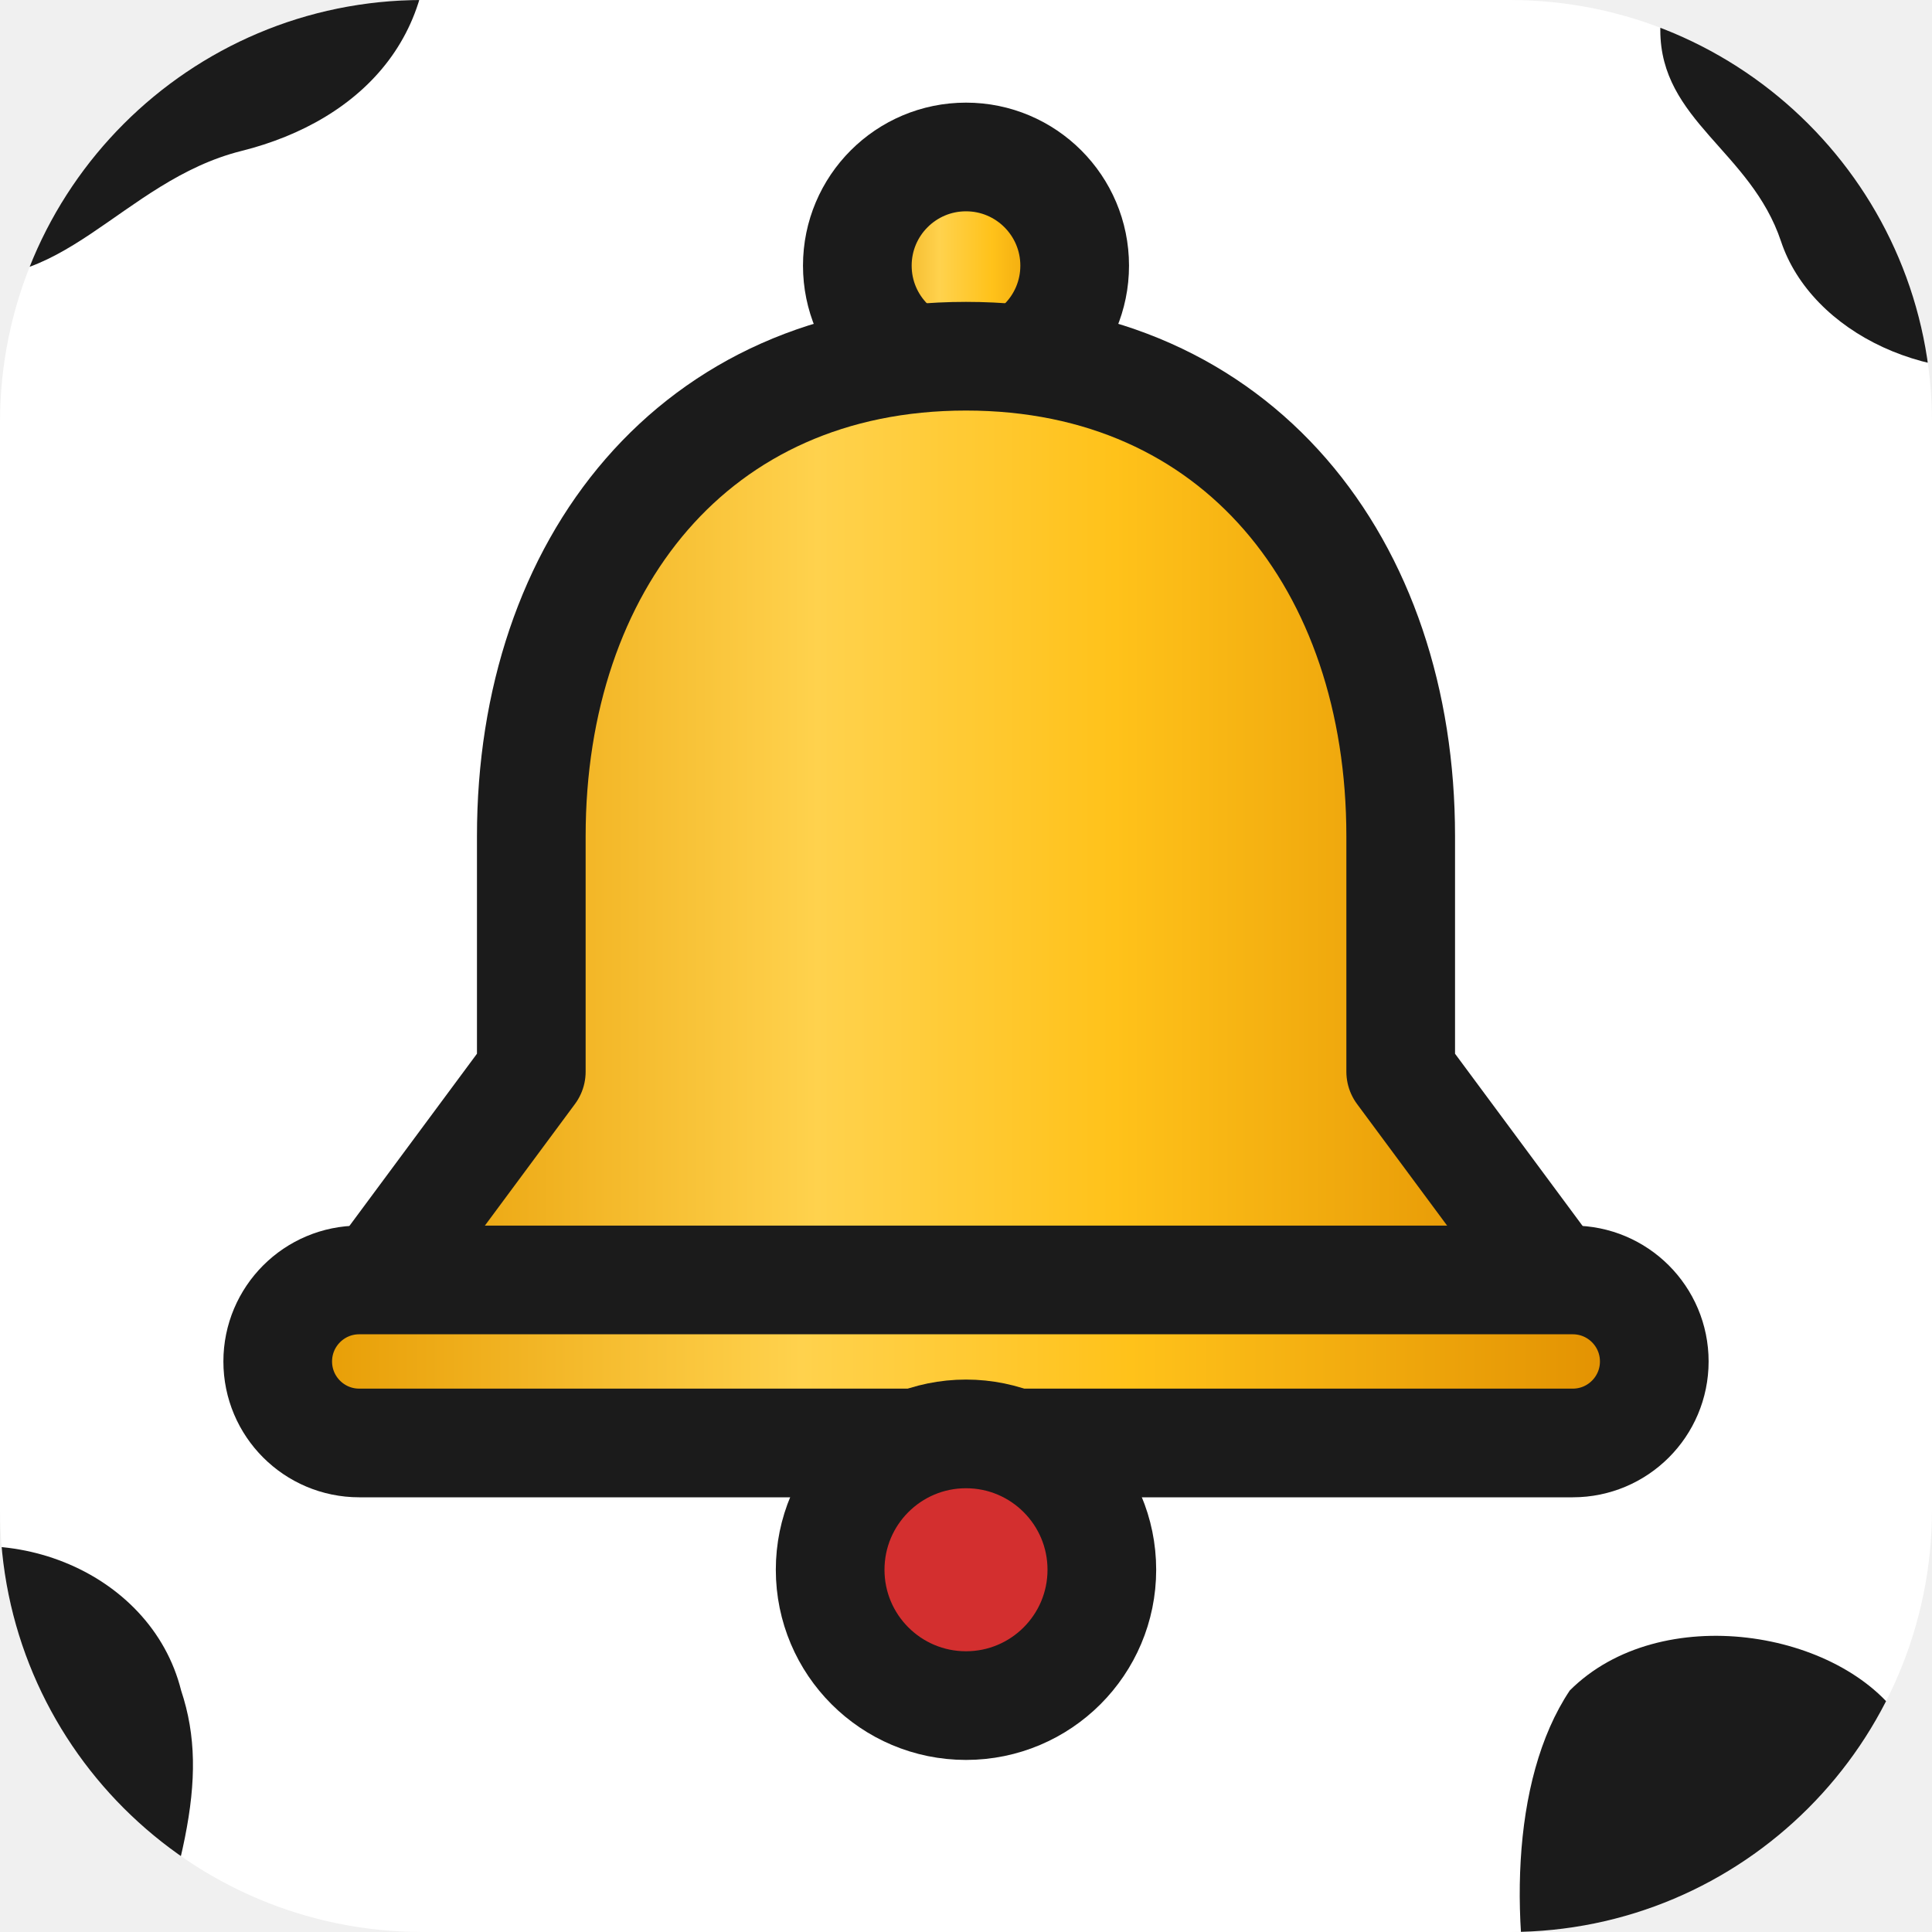
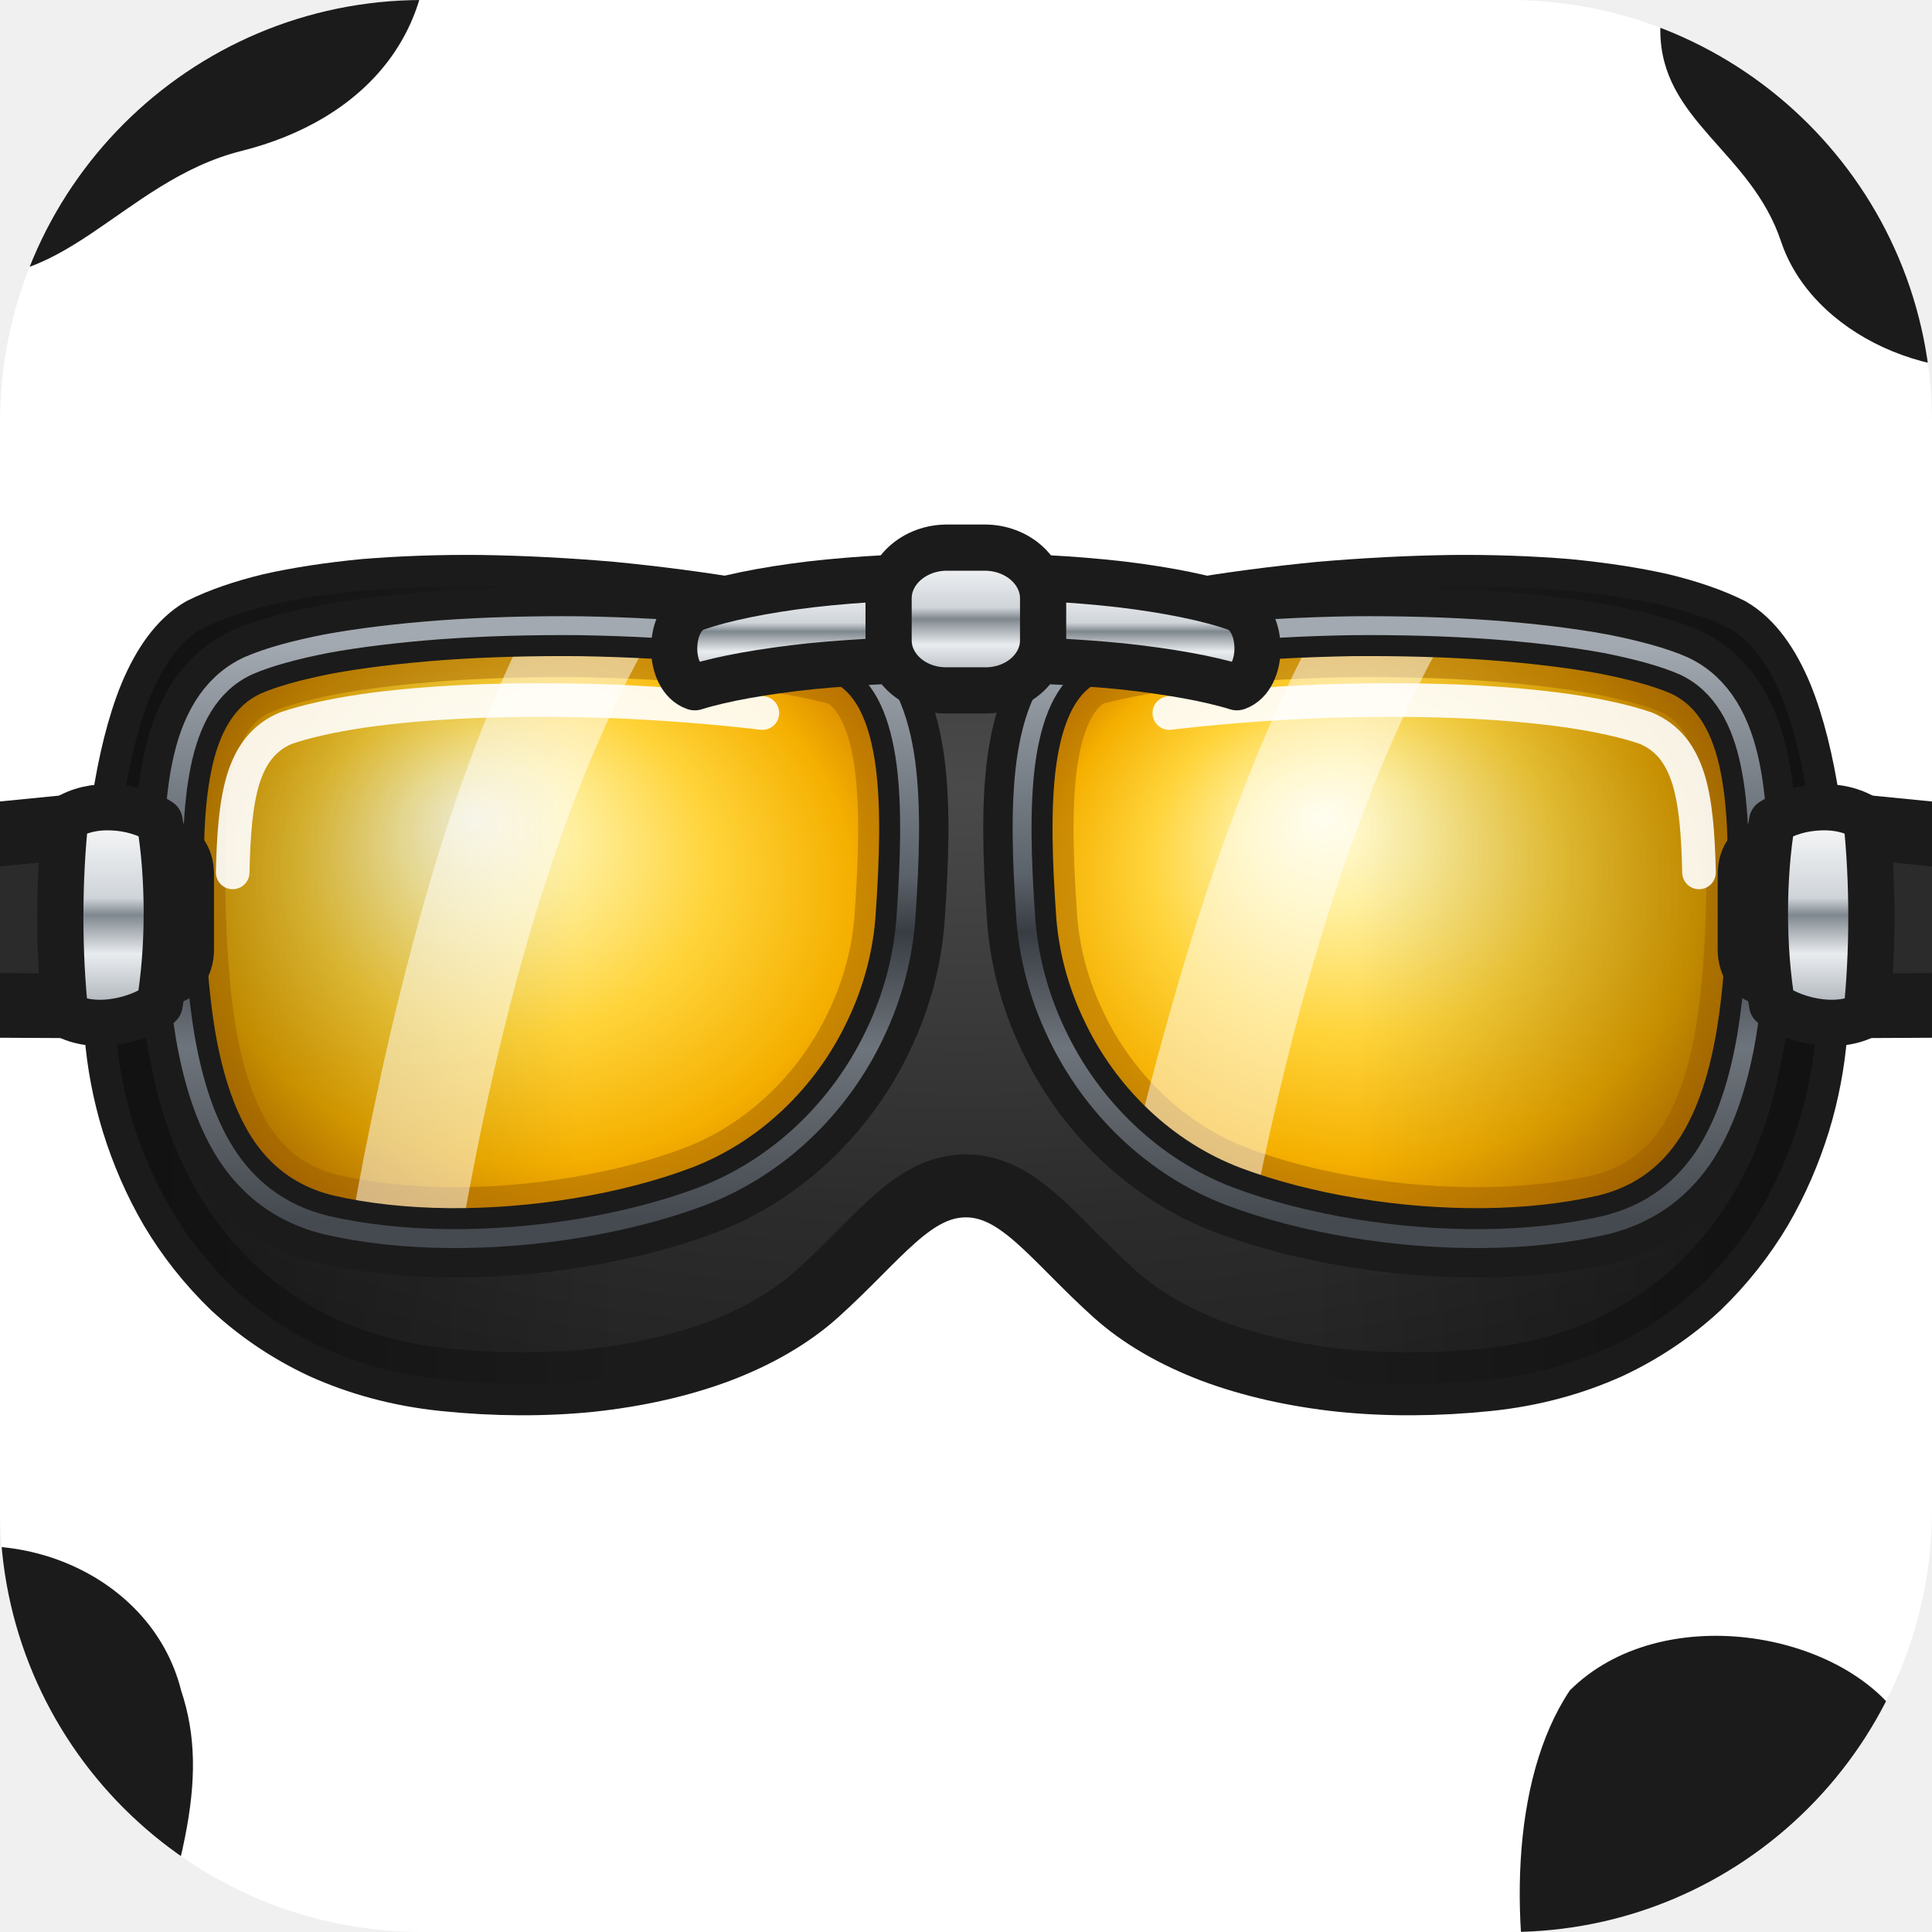
<svg xmlns="http://www.w3.org/2000/svg" viewBox="0 0 64 64">
-   <defs>
-     <linearGradient id="gold" x1="0" x2="1" y1="0" y2="0">
-       <stop offset="0" stop-color="#e69a00" />
-       <stop offset="0.38" stop-color="#ffd24d" />
-       <stop offset="0.62" stop-color="#ffc21a" />
-       <stop offset="1" stop-color="#e08e00" />
-     </linearGradient>
-     <clipPath id="tile">
-       <rect width="64" height="64" rx="14" />
-     </clipPath>
-   </defs>
+   <clipPath id="tile">
+     <rect width="64" height="64" rx="14" />
+   </clipPath>
  <g clip-path="url(#tile)">
    <rect width="64" height="64" fill="#fff" />
    <g fill="#1b1b1b">
      <path d="M-4 -4h18c1 5-2 8-6 9-4 1-6 5-10 4-2 0-2-6-2-13z" />
      <path d="M56 -4h12v16c-4 1-8-1-9-4-1-3-4-4-4-7 0-2 0-4 1-5z" />
      <path d="M-4 52c4-2 9 0 10 4 1 3 0 6-2 12h-8z" />
      <path d="M52 56c3-3 9-2 11 1 1 2 1 5 0 11h-12c-1-4-1-9 1-12z" />
    </g>
-   </g>
-   <g transform="translate(2 1) scale(0.6)" stroke="#1b1b1b" stroke-width="6" stroke-linejoin="round">
-     <circle cx="50" cy="13" r="6" fill="url(#gold)" />
-     <path d="M50 18c-15 0-24 11.5-24 26.5v13L16 71h68L74 57.5v-13C74 29.5 65 18 50 18z" fill="url(#gold)" />
-     <rect x="12" y="69" width="76" height="9" rx="4.5" fill="url(#gold)" />
-     <circle cx="50" cy="85" r="7.5" fill="#d32f2f" />
+     <g transform="translate(-2.78 -2.78) scale(0.6955)">
+       <g transform="translate(0 -3.52)">
+         <defs>
+           <radialGradient id="dome" cx=".5" cy=".47" r=".62" fx=".4" fy=".3">
+             <stop offset="0" stop-color="#fffbe0" />
+             <stop offset=".2" stop-color="#fff0a0" />
+             <stop offset=".48" stop-color="#ffd43a" />
+             <stop offset=".76" stop-color="#f5b000" />
+             <stop offset=".93" stop-color="#d88a00" />
+             <stop offset="1" stop-color="#b56f00" />
+           </radialGradient>
+           <linearGradient id="chrome" x1="0" x2="0" y1="0" y2="1">
+             <stop offset="0" stop-color="#fff" />
+             <stop offset=".42" stop-color="#cfd4d9" />
+             <stop offset=".5" stop-color="#7f878e" />
+             <stop offset=".68" stop-color="#e9ecef" />
+             <stop offset="1" stop-color="#9ba2a9" />
+           </linearGradient>
+           <linearGradient id="gunmetal" x1="0" x2="0" y1="0" y2="1">
+             <stop offset="0" stop-color="#a3a9b0" />
+             <stop offset=".4" stop-color="#5c6269" />
+             <stop offset=".5" stop-color="#383d43" />
+             <stop offset=".7" stop-color="#6e747b" />
+             <stop offset="1" stop-color="#454a50" />
+           </linearGradient>
+           <radialGradient id="leather" cx=".5" cy=".25" r=".9">
+             <stop offset="0" stop-color="#4a4a4a" />
+             <stop offset=".6" stop-color="#2c2c2c" />
+             <stop offset="1" stop-color="#1f1f1f" />
+           </radialGradient>
+           <linearGradient id="shadeL" x1="0" x2="1" y1="0" y2="0">
+             <stop offset="0" stop-color="#000" stop-opacity=".24" />
+             <stop offset=".55" stop-color="#000" stop-opacity="0" />
+           </linearGradient>
+           <linearGradient id="shadeR" x1="1" x2="0" y1="0" y2="0">
+             <stop offset="0" stop-color="#000" stop-opacity=".24" />
+             <stop offset=".55" stop-color="#000" stop-opacity="0" />
+           </linearGradient>
+           <linearGradient id="shadeLR" x1="0" x2="1" y1="0" y2="0">
+             <stop offset="0" stop-color="#000" stop-opacity=".35" />
+             <stop offset=".3" stop-color="#000" stop-opacity="0" />
+             <stop offset=".7" stop-color="#000" stop-opacity="0" />
+             <stop offset="1" stop-color="#000" stop-opacity=".35" />
+           </linearGradient>
+           <path id="lensL" d="M44.04 39.63C42.49 39.21 40.55 38.89 38.39 38.66C36.26 38.43 33.94 38.31 31.62 38.27C29.36 38.25 27.11 38.31 25.04 38.46C23.05 38.61 21.23 38.83 19.71 39.11C18.24 39.4 17.04 39.73 16.2 40.1C14.72 40.79 13.95 42.27 13.57 44.14C13.19 45.99 13.17 48.24 13.24 50.49C13.29 52.6 13.42 54.74 13.75 56.71C14.09 58.69 14.64 60.5 15.55 61.94C16.48 63.39 17.82 64.47 19.74 64.94C21.47 65.34 23.37 65.54 25.34 65.56C27.37 65.58 29.45 65.41 31.44 65.08C33.49 64.74 35.42 64.24 37.09 63.61C38.78 62.97 40.32 61.98 41.63 60.74C42.95 59.49 44.04 57.99 44.82 56.33C45.61 54.68 46.1 52.87 46.21 51C46.38 48.51 46.47 46.01 46.2 43.96C45.92 41.91 45.29 40.32 44.04 39.63Z" />
+           <path id="lensR" d="M55.96 39.63C57.51 39.21 59.45 38.89 61.61 38.66C63.74 38.43 66.06 38.31 68.38 38.27C70.64 38.25 72.89 38.31 74.96 38.46C76.95 38.61 78.77 38.83 80.29 39.11C81.76 39.4 82.96 39.73 83.8 40.1C85.28 40.79 86.05 42.27 86.43 44.14C86.81 45.99 86.83 48.24 86.76 50.49C86.71 52.6 86.58 54.74 86.25 56.71C85.91 58.69 85.36 60.5 84.45 61.94C83.52 63.39 82.18 64.47 80.26 64.94C78.53 65.34 76.63 65.54 74.66 65.56C72.63 65.58 70.55 65.41 68.56 65.08C66.51 64.74 64.58 64.24 62.91 63.61C61.22 62.97 59.68 61.98 58.37 60.74C57.05 59.49 55.96 57.99 55.18 56.33C54.39 54.68 53.9 52.87 53.79 51C53.62 48.51 53.53 46.01 53.8 43.96C54.08 41.91 54.71 40.32 55.96 39.63Z" />
+           <clipPath id="clipL">
+             <use href="#lensL" />
+           </clipPath>
+           <clipPath id="clipR">
+             <use href="#lensR" />
+           </clipPath>
+         </defs>
+         <path d="M14.29 46.37L7.11 46.93L-300 77.29L-300 53.83L7.11 55.42L14.29 55.45Z" fill="#2b2b2b" />
+         <path d="M14.29 46.37L7.11 46.93L-300 77.29" fill="none" stroke="#1b1b1b" stroke-width="3.08" />
+         <path d="M14.29 55.45L7.11 55.42L-300 53.83" fill="none" stroke="#1b1b1b" stroke-width="3.08" />
+         <path d="M85.71 46.37L92.89 46.93L400 77.29L400 53.83L92.89 55.42L85.71 55.45Z" fill="#2b2b2b" />
+         <path d="M85.71 46.37L92.89 46.93L400 77.29" fill="none" stroke="#1b1b1b" stroke-width="3.08" />
+         <path d="M85.71 55.45L92.89 55.42L400 53.83" fill="none" stroke="#1b1b1b" stroke-width="3.08" />
+         <path d="M50 39.5C48.69 38.92 47.09 38.37 45.3 37.88C43.51 37.4 41.54 36.97 39.46 36.61C37.41 36.26 35.26 35.98 33.11 35.77C31.01 35.59 28.91 35.48 26.89 35.45C24.94 35.43 23.08 35.5 21.36 35.64C19.71 35.8 18.2 36.03 16.87 36.33C15.6 36.64 14.49 37.02 13.59 37.47C12.57 38.06 11.78 39.19 11.17 40.65C10.58 42.09 10.16 43.86 9.87 45.74C9.59 47.61 9.43 49.6 9.38 51.5C9.33 53.4 9.38 55.22 9.52 56.75C9.63 58.14 9.9 59.58 10.33 60.98C10.77 62.4 11.37 63.8 12.14 65.12C12.93 66.45 13.92 67.71 15.08 68.83C16.3 69.96 17.73 70.94 19.36 71.7C21.07 72.47 23 73.01 25.14 73.23C27.56 73.48 29.91 73.49 32.1 73.27C34.35 73.03 36.42 72.56 38.24 71.88C40.08 71.18 41.66 70.27 42.9 69.16C44.38 67.83 45.52 66.54 46.61 65.58C47.7 64.62 48.74 64 50 64C51.26 64 52.3 64.62 53.39 65.58C54.48 66.54 55.62 67.83 57.1 69.16C58.34 70.27 59.92 71.18 61.76 71.88C63.58 72.56 65.65 73.03 67.9 73.27C70.09 73.49 72.44 73.48 74.86 73.23C77 73.01 78.93 72.47 80.64 71.7C82.27 70.94 83.7 69.96 84.92 68.83C86.08 67.71 87.07 66.45 87.86 65.12C88.63 63.8 89.23 62.4 89.67 60.98C90.1 59.58 90.37 58.14 90.48 56.75C90.62 55.22 90.67 53.4 90.62 51.5C90.57 49.6 90.41 47.61 90.13 45.74C89.84 43.86 89.42 42.09 88.83 40.65C88.22 39.19 87.43 38.06 86.41 37.47C85.51 37.02 84.4 36.64 83.13 36.33C81.8 36.03 80.29 35.8 78.64 35.64C76.92 35.5 75.06 35.43 73.11 35.45C71.09 35.48 68.99 35.59 66.89 35.77C64.74 35.98 62.59 36.26 60.54 36.61C58.46 36.97 56.49 37.4 54.7 37.88C52.91 38.37 51.31 38.92 50 39.5Z" fill="url(#leather)" stroke="#1b1b1b" stroke-width="3" stroke-linejoin="round" />
+         <path d="M50 39.5C48.69 38.92 47.09 38.37 45.3 37.88C43.51 37.4 41.54 36.97 39.46 36.61C37.41 36.26 35.26 35.98 33.11 35.77C31.01 35.59 28.91 35.48 26.89 35.45C24.94 35.43 23.08 35.5 21.36 35.64C19.71 35.8 18.2 36.03 16.87 36.33C15.6 36.64 14.49 37.02 13.59 37.47C12.57 38.06 11.78 39.19 11.17 40.65C10.58 42.09 10.16 43.86 9.87 45.74C9.59 47.61 9.43 49.6 9.38 51.5C9.33 53.4 9.38 55.22 9.52 56.75C9.63 58.14 9.9 59.58 10.33 60.98C10.77 62.4 11.37 63.8 12.14 65.12C12.93 66.45 13.92 67.71 15.08 68.83C16.3 69.96 17.73 70.94 19.36 71.7C21.07 72.47 23 73.01 25.14 73.23C27.56 73.48 29.91 73.49 32.1 73.27C34.35 73.03 36.42 72.56 38.24 71.88C40.08 71.18 41.66 70.27 42.9 69.16C44.38 67.83 45.52 66.54 46.61 65.58C47.7 64.62 48.74 64 50 64C51.26 64 52.3 64.62 53.39 65.58C54.48 66.54 55.62 67.83 57.1 69.16C58.34 70.27 59.92 71.18 61.76 71.88C63.58 72.56 65.65 73.03 67.9 73.27C70.09 73.49 72.44 73.48 74.86 73.23C77 73.01 78.93 72.47 80.64 71.7C82.27 70.94 83.7 69.96 84.92 68.83C86.08 67.71 87.07 66.45 87.86 65.12C88.63 63.8 89.23 62.4 89.67 60.98C90.1 59.58 90.37 58.14 90.48 56.75C90.62 55.22 90.67 53.4 90.62 51.5C90.57 49.6 90.41 47.61 90.13 45.74C89.84 43.86 89.42 42.09 88.83 40.65C88.22 39.19 87.43 38.06 86.41 37.47C85.51 37.02 84.4 36.64 83.13 36.33C81.8 36.03 80.29 35.8 78.64 35.64C76.92 35.5 75.06 35.43 73.11 35.45C71.09 35.48 68.99 35.59 66.89 35.77C64.74 35.98 62.59 36.26 60.54 36.61C58.46 36.97 56.49 37.4 54.7 37.88C52.91 38.37 51.31 38.92 50 39.5Z" fill="url(#shadeLR)" />
+         <use href="#lensL" fill="none" stroke="#1b1b1b" stroke-width="5.6" stroke-linejoin="round" />
+         <use href="#lensR" fill="none" stroke="#1b1b1b" stroke-width="5.6" stroke-linejoin="round" />
+         <use href="#lensL" fill="none" stroke="url(#gunmetal)" stroke-width="2.8" stroke-linejoin="round" />
+         <use href="#lensR" fill="none" stroke="url(#gunmetal)" stroke-width="2.8" stroke-linejoin="round" />
+         <use href="#lensL" fill="url(#dome)" />
+         <use href="#lensR" fill="url(#dome)" />
+         <use href="#lensL" fill="url(#shadeL)" />
+         <use href="#lensR" fill="url(#shadeR)" />
+         <g clip-path="url(#clipL)">
+           <use href="#lensL" fill="none" stroke="#9a5a00" stroke-width="3" opacity=".45" />
+           <path d="M29.06 37.5C28.41 38.78 27.79 40.16 27.2 41.62C26.61 43.07 26.05 44.61 25.51 46.22C24.97 47.83 24.46 49.52 23.98 51.26C23.5 53.01 23.04 54.81 22.6 56.68C22.17 58.54 21.76 60.45 21.37 62.41C20.99 64.37 20.63 66.38 20.28 68.42C19.94 70.46 19.62 72.54 19.32 74.65C21.03 74.82 22.82 74.97 24.67 75.12C24.94 72.95 25.24 70.81 25.57 68.72C25.9 66.62 26.26 64.57 26.66 62.57C27.06 60.56 27.49 58.61 27.96 56.71C28.42 54.81 28.93 52.97 29.46 51.2C30 49.42 30.58 47.71 31.19 46.07C31.81 44.43 32.46 42.87 33.15 41.4C33.84 39.92 34.58 38.53 35.35 37.24Z" fill="#fff" opacity=".5" />
+         </g>
+         <g clip-path="url(#clipR)">
+           <use href="#lensR" fill="none" stroke="#9a5a00" stroke-width="3" opacity=".45" />
+           <path d="M66.8 37.32C66.11 38.56 65.45 39.9 64.8 41.34C64.14 42.79 63.51 44.33 62.9 45.96C62.28 47.6 61.68 49.32 61.1 51.12C60.52 52.92 59.97 54.81 59.43 56.76C58.89 58.71 58.37 60.73 57.88 62.82C57.38 64.9 56.91 67.04 56.45 69.24C56 71.43 55.57 73.68 55.16 75.97C57.44 75.93 59.69 75.88 61.92 75.82C62.23 73.54 62.58 71.31 62.96 69.13C63.34 66.95 63.76 64.82 64.2 62.75C64.64 60.68 65.12 58.68 65.62 56.74C66.12 54.81 66.66 52.95 67.22 51.16C67.78 49.38 68.36 47.69 68.98 46.08C69.59 44.47 70.23 42.96 70.89 41.54C71.55 40.13 72.23 38.82 72.93 37.61Z" fill="#fff" opacity=".5" />
+         </g>
+         <path d="M40.31 41.48C37.94 41.2 35.52 41.02 33.15 40.92C30.84 40.84 28.61 40.84 26.57 40.92C24.59 41 22.79 41.16 21.26 41.38C19.78 41.6 18.54 41.88 17.61 42.2C16.55 42.65 15.94 43.48 15.58 44.64C15.23 45.79 15.12 47.28 15.08 49.07" fill="none" stroke="#fff" stroke-width="1.6" stroke-linecap="round" opacity=".9" />
+         <path d="M59.69 41.48C62.06 41.2 64.48 41.02 66.85 40.92C69.16 40.84 71.39 40.84 73.43 40.92C75.41 41 77.21 41.16 78.74 41.38C80.22 41.6 81.46 41.88 82.39 42.2C83.45 42.65 84.06 43.48 84.42 44.64C84.77 45.79 84.88 47.28 84.92 49.07" fill="none" stroke="#fff" stroke-width="1.6" stroke-linecap="round" opacity=".9" />
+         <use href="#lensL" fill="none" stroke="#1b1b1b" stroke-width="1" stroke-linejoin="round" />
+         <use href="#lensR" fill="none" stroke="#1b1b1b" stroke-width="1" stroke-linejoin="round" />
+         <path d="M12.05 47.5C12.05 47.5 12.05 47.5 12.05 47.5C12.74 47.46 13.31 48.19 13.31 49.14C13.31 50.34 13.31 51.54 13.31 52.75C13.31 53.69 12.74 54.46 12.05 54.46C12.05 54.46 12.05 54.46 12.05 54.46C11.38 54.47 10.86 53.72 10.86 52.79C10.86 51.61 10.86 50.43 10.86 49.26C10.86 48.33 11.38 47.54 12.05 47.5Z" fill="url(#chrome)" stroke="#1b1b1b" stroke-width="1.76" />
+         <path d="M87.95 47.5C87.95 47.5 87.95 47.5 87.95 47.5C87.26 47.46 86.69 48.19 86.69 49.14C86.69 50.34 86.69 51.54 86.69 52.75C86.69 53.69 87.26 54.46 87.95 54.46C87.95 54.46 87.95 54.46 87.95 54.46C88.62 54.47 89.14 53.72 89.14 52.79C89.14 51.61 89.14 50.43 89.14 49.26C89.14 48.33 88.62 47.54 87.95 47.5Z" fill="url(#chrome)" stroke="#1b1b1b" stroke-width="1.76" />
+         <path d="M7.11 46.51C7.76 46.1 8.54 45.93 9.33 45.97C10.16 46 10.98 46.24 11.6 46.64C11.82 47.92 11.94 49.45 11.94 50.99C11.94 52.52 11.82 54.06 11.6 55.36C10.98 55.8 10.16 56.1 9.33 56.2C8.54 56.3 7.76 56.2 7.11 55.85C6.95 54.36 6.87 52.78 6.87 51.19C6.87 49.6 6.95 48.01 7.11 46.51Z" fill="url(#chrome)" stroke="#1b1b1b" stroke-width="2.2" stroke-linejoin="round" />
+         <path d="M92.89 46.51C92.24 46.1 91.46 45.93 90.67 45.97C89.84 46 89.02 46.24 88.4 46.64C88.18 47.92 88.06 49.45 88.06 50.99C88.06 52.52 88.18 54.06 88.4 55.36C89.02 55.8 89.84 56.1 90.67 56.2C91.46 56.3 92.24 56.2 92.89 55.85C93.05 54.36 93.13 52.78 93.13 51.19C93.13 49.6 93.05 48.01 92.89 46.51Z" fill="url(#chrome)" stroke="#1b1b1b" stroke-width="2.2" stroke-linejoin="round" />
+         <path d="M37.09 36.49C38.44 36.01 40.37 35.62 42.61 35.35C44.87 35.09 47.43 34.96 50 34.95C52.57 34.96 55.13 35.09 57.39 35.35C59.63 35.62 61.56 36.01 62.91 36.49C64.22 37.03 64.22 39.79 62.91 40.25C61.56 39.83 59.63 39.49 57.39 39.25C55.13 39.03 52.57 38.91 50 38.9C47.43 38.91 44.87 39.03 42.61 39.25C40.37 39.49 38.44 39.83 37.09 40.25C35.78 39.79 35.78 37.03 37.09 36.49Z" fill="url(#chrome)" stroke="#1b1b1b" stroke-width="2.2" stroke-linejoin="round" />
+         <path d="M49.08 33.6C49.69 33.6 50.31 33.6 50.92 33.6C52.44 33.61 53.68 34.69 53.68 36.02C53.68 36.68 53.68 37.35 53.68 38.01C53.68 39.34 52.44 40.41 50.92 40.4C50.31 40.4 49.69 40.4 49.08 40.4C47.56 40.41 46.32 39.34 46.32 38.01C46.32 37.35 46.32 36.68 46.32 36.02C46.32 34.69 47.56 33.61 49.08 33.6Z" fill="url(#chrome)" stroke="#1b1b1b" stroke-width="2.2" />
+       </g>
+     </g>
  </g>
</svg>
